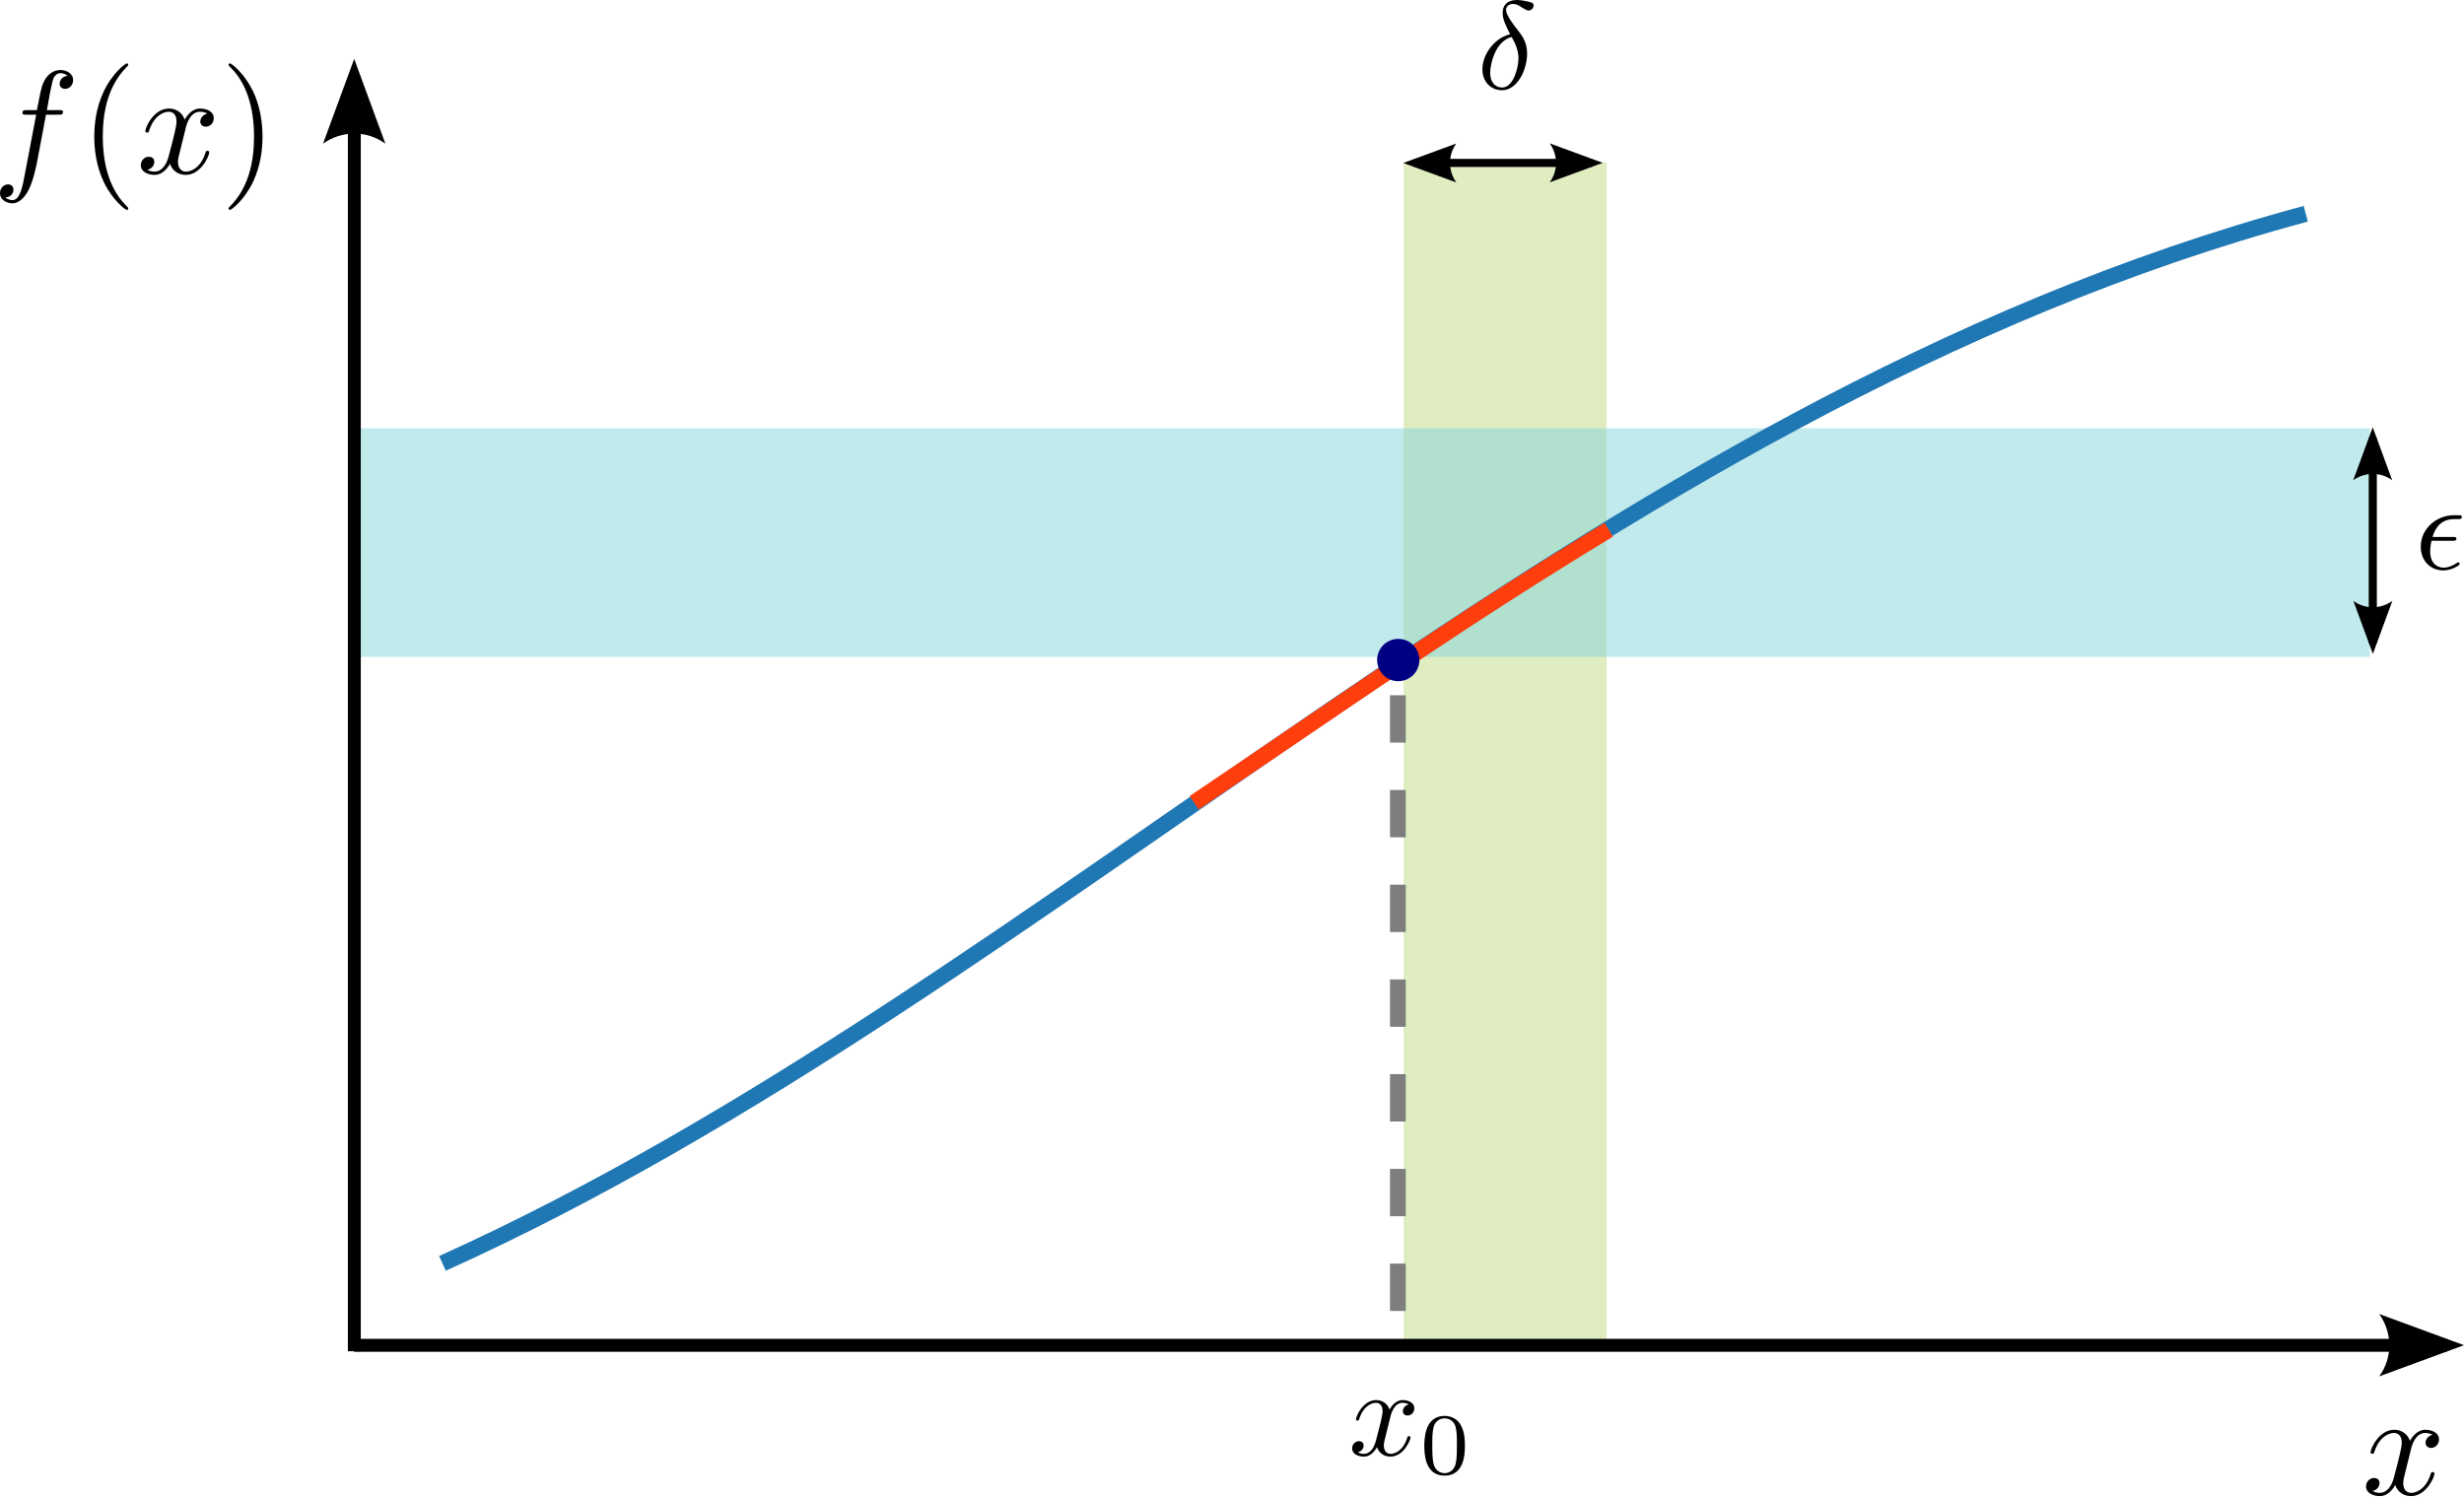
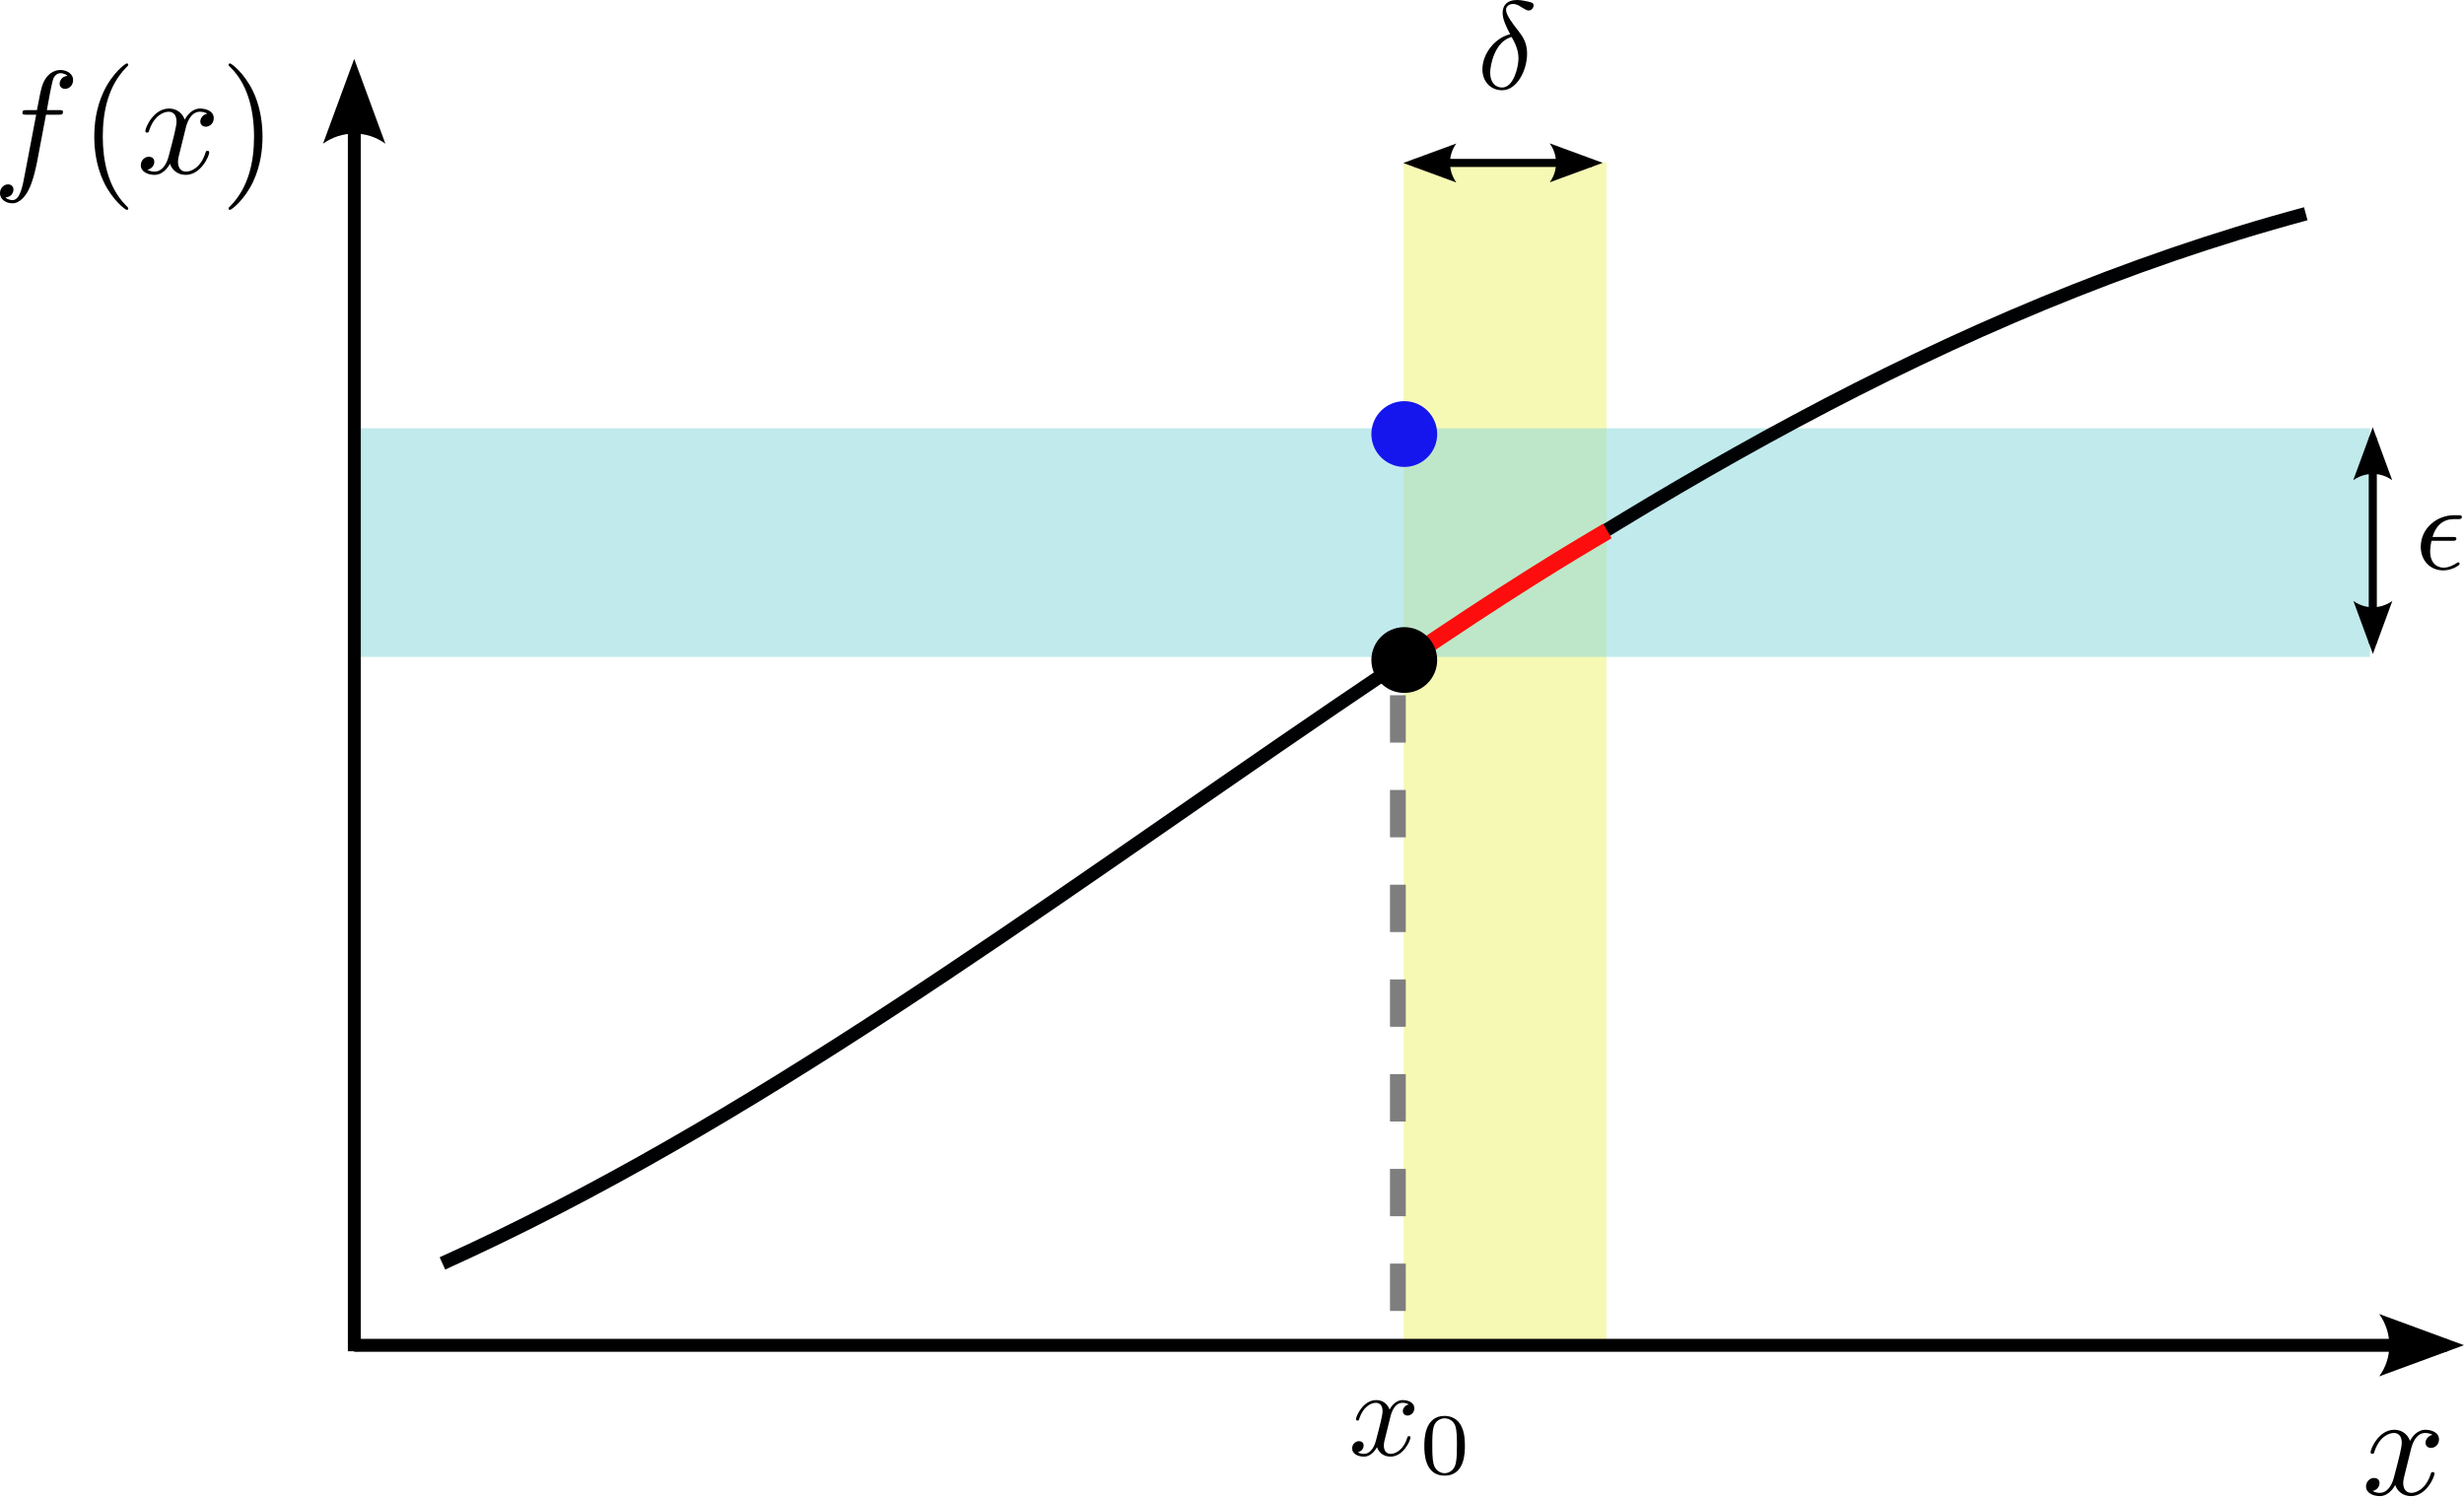
<svg xmlns="http://www.w3.org/2000/svg" version="1.1" id="svg2" height="222.036" width="365.651">
  <defs id="defs4">
    <marker style="overflow:visible" id="Arrow2Mstart" refX="0" refY="0" orient="auto">
      <path transform="scale(0.6,0.6)" d="M 8.719,4.034 -2.207,0.016 8.719,-4.002 c -1.745,2.372 -1.735,5.617 -6e-7,8.035 z" style="fill-rule:evenodd;stroke-width:0.625;stroke-linejoin:round" id="path4662" />
    </marker>
    <marker orient="auto" refY="0" refX="0" id="Arrow2Mend" style="overflow:visible">
      <path id="path3786" style="fill-rule:evenodd;stroke-width:0.625;stroke-linejoin:round" d="M 8.719,4.034 -2.207,0.016 8.719,-4.002 c -1.745,2.372 -1.735,5.617 -6e-7,8.035 z" transform="scale(-0.6,-0.6)" />
    </marker>
    <marker orient="auto" refY="0" refX="0" id="Arrow2Mend-6" style="overflow:visible">
      <path id="path3786-8" style="fill-rule:evenodd;stroke-width:0.625;stroke-linejoin:round" d="M 8.719,4.034 -2.207,0.016 8.719,-4.002 c -1.745,2.372 -1.735,5.617 -6e-7,8.035 z" transform="scale(-0.6,-0.6)" />
    </marker>
    <marker orient="auto" refY="0" refX="0" id="marker4577" style="overflow:visible">
      <path id="path4579" style="fill-rule:evenodd;stroke-width:0.625;stroke-linejoin:round" d="M 8.719,4.034 -2.207,0.016 8.719,-4.002 c -1.745,2.372 -1.735,5.617 -6e-7,8.035 z" transform="scale(-0.6,-0.6)" />
    </marker>
    <marker orient="auto" refY="0" refX="0" id="Arrow2Mend-0" style="overflow:visible">
      <path id="path3786-83" style="fill-rule:evenodd;stroke-width:0.625;stroke-linejoin:round" d="M 8.719,4.034 -2.207,0.016 8.719,-4.002 c -1.745,2.372 -1.735,5.617 -6e-7,8.035 z" transform="scale(-0.6,-0.6)" />
    </marker>
    <marker orient="auto" refY="0" refX="0" id="marker4612" style="overflow:visible">
      <path id="path4614" style="fill-rule:evenodd;stroke-width:0.625;stroke-linejoin:round" d="M 8.719,4.034 -2.207,0.016 8.719,-4.002 c -1.745,2.372 -1.735,5.617 -6e-7,8.035 z" transform="scale(-0.6,-0.6)" />
    </marker>
    <marker style="overflow:visible" id="Arrow2Mstart-6" refX="0" refY="0" orient="auto">
      <path transform="scale(0.6,0.6)" d="M 8.719,4.034 -2.207,0.016 8.719,-4.002 c -1.745,2.372 -1.735,5.617 -6e-7,8.035 z" style="fill-rule:evenodd;stroke-width:0.625;stroke-linejoin:round" id="path4662-9" />
    </marker>
    <marker orient="auto" refY="0" refX="0" id="marker4612-1" style="overflow:visible">
      <path id="path4614-2" style="fill-rule:evenodd;stroke-width:0.625;stroke-linejoin:round" d="M 8.719,4.034 -2.207,0.016 8.719,-4.002 c -1.745,2.372 -1.735,5.617 -6e-7,8.035 z" transform="scale(-0.6,-0.6)" />
    </marker>
    <marker style="overflow:visible" id="Arrow2Mstart-1" refX="0" refY="0" orient="auto">
      <path transform="scale(0.6,0.6)" d="M 8.719,4.034 -2.207,0.016 8.719,-4.002 c -1.745,2.372 -1.735,5.617 -6e-7,8.035 z" style="fill-rule:evenodd;stroke-width:0.625;stroke-linejoin:round" id="path4662-7" />
    </marker>
    <marker orient="auto" refY="0" refX="0" id="marker4612-3" style="overflow:visible">
      <path id="path4614-25" style="fill-rule:evenodd;stroke-width:0.625;stroke-linejoin:round" d="M 8.719,4.034 -2.207,0.016 8.719,-4.002 c -1.745,2.372 -1.735,5.617 -6e-7,8.035 z" transform="scale(-0.6,-0.6)" />
    </marker>
    <marker style="overflow:visible" id="Arrow2Mstart-2" refX="0" refY="0" orient="auto">
      <path transform="scale(0.6,0.6)" d="M 8.719,4.034 -2.207,0.016 8.719,-4.002 c -1.745,2.372 -1.735,5.617 -6e-7,8.035 z" style="fill-rule:evenodd;stroke-width:0.625;stroke-linejoin:round" id="path4662-3" />
    </marker>
    <marker orient="auto" refY="0" refX="0" id="marker4612-2" style="overflow:visible">
      <path id="path4614-7" style="fill-rule:evenodd;stroke-width:0.625;stroke-linejoin:round" d="M 8.719,4.034 -2.207,0.016 8.719,-4.002 c -1.745,2.372 -1.735,5.617 -6e-7,8.035 z" transform="scale(-0.6,-0.6)" />
    </marker>
  </defs>
  <g id="layer1" transform="translate(-32.19653,-331.7225)">
-     <rect style="opacity:0.5;fill:#bfdb83;fill-opacity:1;stroke:none" id="rect5425-6" width="30.123" height="175.221" x="240.488" y="355.824" />
+     <rect style="opacity:0.5;fill:#edf46a;fill-opacity:1;stroke:none" id="rect5425-6" width="30.123" height="175.221" x="240.488" y="355.824" />
    <rect y="395.28" x="85.207" height="33.941" width="298.682" id="rect4612" style="opacity:0.5;fill:#83d6db;fill-opacity:1;stroke:none" />
    <path style="fill:none;stroke:#000000;stroke-width:1.92;stroke-linecap:butt;stroke-linejoin:miter;stroke-miterlimit:4;stroke-dasharray:none;stroke-opacity:1;marker-end:url(#Arrow2Mend)" d="m 84.777,532.263 0,-189.257" id="path2985" />
    <g transform="matrix(1.2,0,0,1.2,260.2661,191.1147)" id="g4658">
      <g style="font-style:normal;font-variant:normal;font-weight:normal;font-stretch:normal;letter-spacing:normal;word-spacing:normal;text-anchor:start;fill:none;stroke:#000000;stroke-linecap:butt;stroke-linejoin:miter;stroke-miterlimit:10.433;stroke-dasharray:none;stroke-dashoffset:0;stroke-opacity:1" id="content" transform="matrix(0.3636549,0,0,-0.3636549,-63.63961,449.7199)" xml:space="preserve" stroke-miterlimit="10.433" font-style="normal" font-variant="normal" font-weight="normal" font-stretch="normal" font-size-adjust="none" letter-spacing="normal" word-spacing="normal">
        <path style="fill:#000000;stroke-width:0" d="m 472.16,421.25 0.03,0.13 0.04,0.15 0.04,0.16 0.04,0.18 0.06,0.19 0.06,0.21 0.06,0.22 0.07,0.22 0.08,0.23 0.09,0.24 0.1,0.25 0.1,0.24 0.11,0.25 0.12,0.25 0.13,0.25 0.14,0.25 0.15,0.24 0.15,0.24 0.17,0.23 0.18,0.22 0.18,0.22 0.2,0.2 0.21,0.19 0.22,0.18 0.23,0.16 0.25,0.14 0.12,0.07 0.13,0.06 0.14,0.05 0.13,0.05 0.14,0.05 0.14,0.04 0.15,0.03 0.15,0.03 0.15,0.02 0.16,0.02 0.16,0.01 0.16,0 c 0.25,0 1.44,0 2.48,-0.64 -1.39,-0.25 -2.39,-1.5 -2.39,-2.69 0,-0.79 0.55,-1.75 1.89,-1.75 1.1,0 2.69,0.89 2.69,2.89 0,2.6 -2.94,3.28 -4.63,3.28 -2.89,0 -4.64,-2.64 -5.23,-3.78 -1.25,3.28 -3.94,3.78 -5.37,3.78 -5.19,0 -8.04,-6.42 -8.04,-7.67 0,-0.5 0.5,-0.5 0.61,-0.5 0.39,0 0.55,0.11 0.64,0.55 1.69,5.28 4.99,6.53 6.68,6.53 0.95,0 2.68,-0.44 2.68,-3.33 0,-1.54 -0.84,-4.89 -2.68,-11.86 -0.8,-3.09 -2.54,-5.18 -4.74,-5.18 -0.3,0 -1.44,0 -2.48,0.65 1.25,0.24 2.34,1.28 2.34,2.69 0,1.34 -1.09,1.73 -1.84,1.73 -1.5,0 -2.75,-1.29 -2.75,-2.89 0,-2.28 2.5,-3.28 4.68,-3.28 3.3,0 5.08,3.49 5.24,3.78 0.59,-1.84 2.39,-3.78 5.37,-3.78 5.14,0 7.99,6.42 7.99,7.67 0,0.5 -0.45,0.5 -0.61,0.5 -0.44,0 -0.55,-0.2 -0.64,-0.54 -1.64,-5.33 -5.03,-6.53 -6.63,-6.53 -1.95,0 -2.75,1.59 -2.75,3.29 0,1.1 0.3,2.19 0.86,4.38 z" id="path4661" />
      </g>
    </g>
    <g id="g4763" transform="matrix(1.2,0,0,1.2,-91.37049,-4.968092)">
      <g word-spacing="normal" letter-spacing="normal" font-size-adjust="none" font-stretch="normal" font-weight="normal" font-variant="normal" font-style="normal" stroke-miterlimit="10.433" xml:space="preserve" transform="matrix(0.3636549,0,0,-0.3636549,-63.63961,449.7199)" id="g4765" style="font-style:normal;font-variant:normal;font-weight:normal;font-stretch:normal;letter-spacing:normal;word-spacing:normal;text-anchor:start;fill:none;stroke:#000000;stroke-linecap:butt;stroke-linejoin:miter;stroke-miterlimit:10.433;stroke-dasharray:none;stroke-dashoffset:0;stroke-opacity:1">
        <path id="path4767" d="m 473.8,426.12 4.28,0 c 1,0 1.5,0 1.5,1 0,0.55 -0.5,0.55 -1.34,0.55 l -4.14,0 1.04,5.69 c 0.21,1.04 0.91,4.57 1.21,5.17 0.45,0.95 1.29,1.7 2.34,1.7 0.19,0 1.49,0 2.44,-0.91 -2.19,-0.18 -2.69,-1.93 -2.69,-2.68 0,-1.14 0.89,-1.74 1.85,-1.74 1.29,0 2.73,1.1 2.73,2.99 0,2.29 -2.3,3.43 -4.33,3.43 -1.7,0 -4.84,-0.89 -6.33,-5.82 -0.29,-1.05 -0.45,-1.55 -1.64,-7.83 l -3.43,0 c -0.96,0 -1.5,0 -1.5,-0.94 0,-0.61 0.45,-0.61 1.39,-0.61 l 3.29,0 -3.75,-19.67 c -0.89,-4.83 -1.73,-9.38 -4.33,-9.38 -0.2,0 -1.43,0 -2.39,0.91 2.3,0.14 2.74,1.94 2.74,2.69 0,1.14 -0.89,1.75 -1.85,1.75 -1.29,0 -2.73,-1.1 -2.73,-3 0,-2.24 2.19,-3.44 4.23,-3.44 2.74,0 4.74,2.94 5.63,4.84 1.59,3.14 2.75,9.16 2.8,9.52 z" style="fill:#000000;stroke-width:0" />
        <path id="path4769" d="m 501.77,394.25 0,0.02 -0.01,0.03 0,0.01 0,0.02 0,0.01 -0.01,0.02 0,0.01 -0.01,0.02 -0.01,0.02 -0.01,0.02 -0.01,0.02 -0.01,0.03 -0.02,0.02 -0.02,0.03 -0.02,0.03 -0.02,0.03 -0.03,0.03 -0.03,0.04 -0.02,0.02 -0.01,0.02 -0.02,0.02 -0.02,0.02 -0.02,0.02 -0.02,0.03 -0.02,0.02 -0.02,0.02 -0.02,0.03 -0.03,0.02 -0.02,0.03 -0.03,0.03 -0.02,0.03 -0.03,0.03 -0.03,0.03 -0.03,0.03 -0.03,0.03 -0.03,0.03 -0.04,0.04 -0.03,0.03 -0.03,0.04 -0.04,0.03 -0.04,0.04 -0.04,0.04 c -6.22,6.28 -7.81,15.69 -7.81,23.31 0,8.67 1.89,17.35 8.01,23.56 0.65,0.61 0.65,0.71 0.65,0.86 0,0.35 -0.19,0.49 -0.49,0.49 -0.5,0 -4.98,-3.38 -7.92,-9.7 -2.55,-5.49 -3.14,-11.02 -3.14,-15.21 0,-3.89 0.55,-9.9 3.28,-15.54 2.98,-6.13 7.28,-9.36 7.78,-9.36 0.3,0 0.49,0.14 0.49,0.5 z" style="fill:#000000;stroke-width:0" />
        <path id="path4771" d="m 521.24,421.25 0.03,0.13 0.03,0.15 0.05,0.16 0.04,0.18 0.05,0.19 0.06,0.21 0.07,0.22 0.07,0.22 0.08,0.23 0.09,0.24 0.09,0.25 0.11,0.24 0.11,0.25 0.12,0.25 0.13,0.25 0.14,0.25 0.14,0.24 0.16,0.24 0.17,0.23 0.17,0.22 0.19,0.22 0.2,0.2 0.21,0.19 0.22,0.18 0.23,0.16 0.25,0.14 0.12,0.07 0.13,0.06 0.14,0.05 0.13,0.05 0.14,0.05 0.14,0.04 0.15,0.03 0.15,0.03 0.15,0.02 0.15,0.02 0.16,0.01 0.17,0 c 0.25,0 1.43,0 2.48,-0.64 -1.39,-0.25 -2.39,-1.5 -2.39,-2.69 0,-0.79 0.55,-1.75 1.89,-1.75 1.09,0 2.69,0.89 2.69,2.89 0,2.6 -2.94,3.28 -4.63,3.28 -2.89,0 -4.64,-2.64 -5.23,-3.78 -1.25,3.28 -3.94,3.78 -5.38,3.78 -5.18,0 -8.03,-6.42 -8.03,-7.67 0,-0.5 0.5,-0.5 0.61,-0.5 0.39,0 0.55,0.11 0.64,0.55 1.69,5.28 4.99,6.53 6.67,6.53 0.96,0 2.69,-0.44 2.69,-3.33 0,-1.54 -0.84,-4.89 -2.69,-11.86 -0.79,-3.09 -2.53,-5.18 -4.73,-5.18 -0.3,0 -1.44,0 -2.48,0.65 1.25,0.24 2.34,1.28 2.34,2.69 0,1.34 -1.09,1.73 -1.84,1.73 -1.5,0 -2.75,-1.29 -2.75,-2.89 0,-2.28 2.5,-3.28 4.68,-3.28 3.3,0 5.08,3.49 5.24,3.78 0.59,-1.84 2.39,-3.78 5.37,-3.78 5.14,0 7.99,6.42 7.99,7.67 0,0.5 -0.46,0.5 -0.61,0.5 -0.44,0 -0.55,-0.2 -0.64,-0.54 -1.64,-5.33 -5.04,-6.53 -6.63,-6.53 -1.95,0 -2.75,1.59 -2.75,3.29 0,1.1 0.3,2.19 0.86,4.38 z" style="fill:#000000;stroke-width:0" />
        <path id="path4773" d="m 547.43,418.65 -0.01,0.37 0,0.39 -0.01,0.39 -0.01,0.41 -0.04,0.84 -0.06,0.88 -0.08,0.92 -0.11,0.95 -0.14,0.97 -0.16,1.01 -0.2,1.02 -0.23,1.03 -0.26,1.05 -0.31,1.06 -0.35,1.07 -0.39,1.07 -0.21,0.53 -0.23,0.53 -0.24,0.53 -0.24,0.53 c -2.99,6.12 -7.27,9.36 -7.77,9.36 -0.3,0 -0.5,-0.19 -0.5,-0.49 0,-0.15 0,-0.25 0.94,-1.15 4.89,-4.92 7.73,-12.85 7.73,-23.27 0,-8.51 -1.84,-17.28 -8.03,-23.56 -0.64,-0.59 -0.64,-0.7 -0.64,-0.84 0,-0.3 0.2,-0.5 0.5,-0.5 0.5,0 4.97,3.39 7.92,9.71 2.53,5.47 3.13,11 3.13,15.19 z" style="fill:#000000;stroke-width:0" />
      </g>
    </g>
    <g transform="matrix(1.2,0,0,1.2,127.974,230.4985)" id="g3078">
      <g style="font-style:normal;font-variant:normal;font-weight:normal;font-stretch:normal;letter-spacing:normal;word-spacing:normal;text-anchor:start;fill:none;stroke:#000000;stroke-linecap:butt;stroke-linejoin:miter;stroke-miterlimit:10.433;stroke-dasharray:none;stroke-dashoffset:0;stroke-opacity:1" id="g3080" transform="matrix(0.3099554,0,0,-0.3099554,-54.24219,390.2344)" xml:space="preserve" stroke-miterlimit="10.433" font-style="normal" font-variant="normal" font-weight="normal" font-stretch="normal" font-size-adjust="none" letter-spacing="normal" word-spacing="normal">
        <path style="fill:#000000;stroke-width:0" d="m 472.16,421.25 0.03,0.13 0.04,0.15 0.04,0.16 0.04,0.18 0.06,0.19 0.06,0.21 0.06,0.22 0.07,0.22 0.08,0.23 0.09,0.24 0.1,0.25 0.1,0.24 0.11,0.25 0.12,0.25 0.13,0.25 0.14,0.25 0.15,0.24 0.15,0.24 0.17,0.23 0.18,0.22 0.18,0.22 0.2,0.2 0.21,0.19 0.22,0.18 0.23,0.16 0.25,0.14 0.12,0.07 0.13,0.06 0.14,0.05 0.13,0.05 0.14,0.05 0.14,0.04 0.15,0.03 0.15,0.03 0.15,0.02 0.16,0.02 0.16,0.01 0.16,0 c 0.25,0 1.44,0 2.48,-0.64 -1.39,-0.25 -2.39,-1.5 -2.39,-2.69 0,-0.79 0.55,-1.75 1.89,-1.75 1.1,0 2.69,0.89 2.69,2.89 0,2.6 -2.94,3.28 -4.63,3.28 -2.89,0 -4.64,-2.64 -5.23,-3.78 -1.25,3.28 -3.94,3.78 -5.37,3.78 -5.19,0 -8.04,-6.42 -8.04,-7.67 0,-0.5 0.5,-0.5 0.61,-0.5 0.39,0 0.55,0.11 0.64,0.55 1.69,5.28 4.99,6.53 6.68,6.53 0.95,0 2.68,-0.44 2.68,-3.33 0,-1.54 -0.84,-4.89 -2.68,-11.86 -0.8,-3.09 -2.54,-5.18 -4.74,-5.18 -0.3,0 -1.44,0 -2.48,0.65 1.25,0.24 2.34,1.28 2.34,2.69 0,1.34 -1.09,1.73 -1.84,1.73 -1.5,0 -2.75,-1.29 -2.75,-2.89 0,-2.28 2.5,-3.28 4.68,-3.28 3.3,0 5.08,3.49 5.24,3.78 0.59,-1.84 2.39,-3.78 5.37,-3.78 5.14,0 7.99,6.42 7.99,7.67 0,0.5 -0.45,0.5 -0.61,0.5 -0.44,0 -0.55,-0.2 -0.64,-0.54 -1.64,-5.33 -5.03,-6.53 -6.63,-6.53 -1.95,0 -2.75,1.59 -2.75,3.29 0,1.1 0.3,2.19 0.86,4.38 z" id="path3082" />
        <path style="fill:#000000;stroke-width:0" d="m 501.95,409.87 -0.01,0.71 -0.02,0.68 -0.03,0.66 -0.04,0.64 -0.06,0.62 -0.07,0.6 -0.09,0.57 -0.11,0.56 -0.13,0.55 -0.15,0.53 -0.17,0.51 -0.19,0.5 -0.21,0.49 -0.24,0.48 -0.26,0.47 -0.14,0.23 -0.15,0.23 c -1.08,1.61 -3.23,3 -6.03,3 l 0,-0.98 c 1.89,0 3.7,-1.14 4.33,-3.17 0.56,-1.88 0.59,-4.39 0.59,-7.43 0,-2.57 0,-5.15 -0.45,-7.34 -0.7,-3.17 -3.06,-3.94 -4.47,-3.94 l 0,0 c -1.59,0 -3.72,0.94 -4.42,3.8 -0.48,2.05 -0.48,4.91 -0.48,7.48 0,2.55 0,5.21 0.51,7.11 0.74,2.75 2.97,3.49 4.39,3.49 l 0,0.98 c -8.08,0 -8.08,-9.51 -8.08,-12.03 0,-2.5 0,-11.81 8.08,-11.81 8.1,0 8.1,9.31 8.1,11.81 z" id="path3084" />
      </g>
    </g>
    <path id="path3115" d="m 239.639,532.373 0,-101.935" style="fill:none;stroke:#7e7e7e;stroke-width:2.343;stroke-linecap:butt;stroke-linejoin:miter;stroke-miterlimit:4;stroke-dasharray:7.029, 7.029;stroke-dashoffset:7.966;stroke-opacity:1" />
-     <path style="fill:none;stroke:#1f77b4;stroke-width:2.4;stroke-linecap:butt;stroke-linejoin:miter;stroke-miterlimit:4;stroke-dasharray:none;stroke-opacity:1" d="M 97.851,519.223 C 189.183,478.035 267.198,392.325 374.367,363.445" id="path4832" />
+     <path style="fill:none;stroke:#010203;stroke-width:2;stroke-linecap:butt;stroke-linejoin:miter;stroke-miterlimit:4;stroke-dasharray:none;stroke-opacity:1" d="M 97.851,519.223 C 189.183,478.035 267.198,392.325 374.367,363.445" id="path4832" />
    <path style="fill:none;stroke:#000000;stroke-width:1.92;stroke-linecap:butt;stroke-linejoin:miter;stroke-miterlimit:4;stroke-dasharray:none;stroke-opacity:1;marker-end:url(#Arrow2Mend)" d="m 84.745,531.38 310.56,0" id="path4199" />
    <path id="path4632" d="m 384.313,396.72 0,30.462" style="fill:none;stroke:#000000;stroke-width:1.2px;stroke-linecap:butt;stroke-linejoin:miter;stroke-opacity:1;marker-start:url(#Arrow2Mstart);marker-end:url(#marker4612)" />
    <g id="g5352" transform="matrix(1.2,0,0,1.2,286.2245,98.97661)">
      <g word-spacing="normal" letter-spacing="normal" font-size-adjust="none" font-stretch="normal" font-weight="normal" font-variant="normal" font-style="normal" stroke-miterlimit="10.433" xml:space="preserve" transform="matrix(0.3099554,0,0,-0.3099554,-54.24219,390.2344)" id="g5354" style="font-style:normal;font-variant:normal;font-weight:normal;font-stretch:normal;letter-spacing:normal;word-spacing:normal;text-anchor:start;fill:none;stroke:#000000;stroke-linecap:butt;stroke-linejoin:miter;stroke-miterlimit:10.433;stroke-dasharray:none;stroke-dashoffset:0;stroke-opacity:1">
        <path id="path5356" d="m 470.36,417.46 0.15,0.01 0.16,0 0.15,0 0.07,0 0.08,0.01 0.07,0 0.07,0.01 0.07,0.01 0.07,0.01 0.07,0.01 0.07,0.02 0.06,0.01 0.06,0.02 0.06,0.02 0.06,0.03 0.06,0.02 0.05,0.03 0.05,0.03 0.04,0.04 0.04,0.04 0.04,0.04 0.04,0.05 0.01,0.02 0.02,0.03 0.01,0.02 0.01,0.03 0.02,0.03 0.01,0.03 0,0.03 0.01,0.03 0.01,0.04 0.01,0.03 0,0.04 0,0.03 0.01,0.04 0,0.04 c 0,0.69 -0.61,0.69 -1.46,0.69 l -8.06,0 c 1.19,4.23 3.99,7.12 8.52,7.12 l 1.54,0 c 0.85,0 1.64,0 1.64,0.86 0,0.69 -0.65,0.69 -1.5,0.69 l -1.73,0 c -6.48,0 -13.16,-4.99 -13.16,-12.6 0,-5.48 3.74,-9.42 9.02,-9.42 3.23,0 6.48,1.99 6.48,2.55 0,0.14 -0.06,0.69 -0.5,0.69 -0.11,0 -0.2,0 -0.65,-0.3 -1.55,-1 -3.39,-1.84 -5.24,-1.84 -2.89,0 -5.37,2.09 -5.37,6.48 0,1.73 0.4,3.63 0.54,4.23 z" style="fill:#000000;stroke-width:0" />
      </g>
    </g>
    <path id="path4632-2-6" d="m 242.035,355.901 26.412,0" style="fill:none;stroke:#000000;stroke-width:1.2px;stroke-linecap:butt;stroke-linejoin:miter;stroke-opacity:1;marker-start:url(#Arrow2Mstart);marker-end:url(#marker4612)" />
    <g transform="matrix(1.2,0,0,1.2,147.0659,27.70024)" id="g5565-3">
      <g style="font-style:normal;font-variant:normal;font-weight:normal;font-stretch:normal;letter-spacing:normal;word-spacing:normal;text-anchor:start;fill:none;stroke:#000000;stroke-linecap:butt;stroke-linejoin:miter;stroke-miterlimit:10.433;stroke-dasharray:none;stroke-dashoffset:0;stroke-opacity:1" id="g5567-4" transform="matrix(0.3099554,0,0,-0.3099554,-54.24219,390.2344)" xml:space="preserve" stroke-miterlimit="10.433" font-style="normal" font-variant="normal" font-weight="normal" font-stretch="normal" font-size-adjust="none" letter-spacing="normal" word-spacing="normal">
        <path style="fill:#000000;stroke-width:0" d="m 468.68,427.96 -0.58,-0.15 -0.58,-0.18 -0.56,-0.21 -0.55,-0.24 -0.54,-0.26 -0.53,-0.28 -0.52,-0.31 -0.5,-0.33 -0.49,-0.35 -0.48,-0.38 -0.47,-0.39 -0.44,-0.41 -0.44,-0.42 -0.41,-0.45 -0.4,-0.46 -0.38,-0.47 -0.37,-0.49 -0.34,-0.5 -0.33,-0.51 -0.3,-0.52 -0.28,-0.53 -0.27,-0.53 -0.24,-0.55 -0.22,-0.55 -0.19,-0.56 -0.17,-0.56 -0.15,-0.57 -0.12,-0.56 -0.09,-0.57 -0.07,-0.57 -0.04,-0.57 -0.02,-0.57 c 0,-4.78 3.19,-8.35 7.88,-8.35 l 0,1.09 c -2.75,0 -4.78,2.09 -4.78,5.87 0,3.14 1.84,12.5 8.56,14.3 l 0,0 c 1.25,-2.28 2.73,-4.98 2.73,-8.56 0,-3.3 -1.89,-11.61 -6.51,-11.61 l 0,-1.09 c 5.83,0 9.95,7.81 9.95,14.68 0,4.55 -1.98,7.03 -3.69,9.27 -1.78,2.25 -4.71,5.98 -4.71,8.17 0,1.11 0.98,2.3 2.73,2.3 1.5,0 2.48,-0.64 3.53,-1.35 1,-0.59 2,-1.25 2.75,-1.25 1.24,0 1.99,1.21 1.99,2 0,1.1 -0.8,1.24 -2.6,1.64 -2.58,0.55 -3.28,0.55 -4.08,0.55 -3.89,0 -5.68,-2.14 -5.68,-5.12 0,-2.71 1.45,-5.49 3,-8.54 z" id="path5569-4" />
      </g>
    </g>
-     <path id="path5658" d="m 209.411,450.859 c 27.047,-18.243 39.767,-27.315 61.518,-40.517" style="fill:none;stroke:#ff3e0e;stroke-width:2.4;stroke-linecap:butt;stroke-linejoin:miter;stroke-miterlimit:4;stroke-dasharray:none;stroke-opacity:1" />
-     <circle r="2.254" cy="104.562" cx="213.237" transform="matrix(1.392157,0,0,1.392157,-57.16428,284.1107)" id="path3054" style="fill:#000083;fill-opacity:1;stroke:none" />
+     <circle r="2.254" cy="104.562" cx="213.237" transform="matrix(2.165891,0,0,2.165891,-221.2596,169.6702)" id="path3054-5" style="fill:#1515ed;fill-opacity:1;stroke:none;stroke-width:0.643" />
+     <path style="fill:none;stroke:#fd0d0d;stroke-width:2.5;stroke-linecap:butt;stroke-linejoin:miter;stroke-opacity:1;stroke-miterlimit:4;stroke-dasharray:none" d="M 207.443,98.716 C 223.771,87.579 232.855,82.145 238.534,78.801" id="path5254" transform="translate(32.19653,331.7225)" />
+     <circle r="2.254" cy="104.562" cx="213.237" transform="matrix(2.165891,0,0,2.165891,-221.2596,203.2079)" id="path3054" style="fill:#000000;fill-opacity:1;stroke:none;stroke-width:0.643" />
  </g>
</svg>
